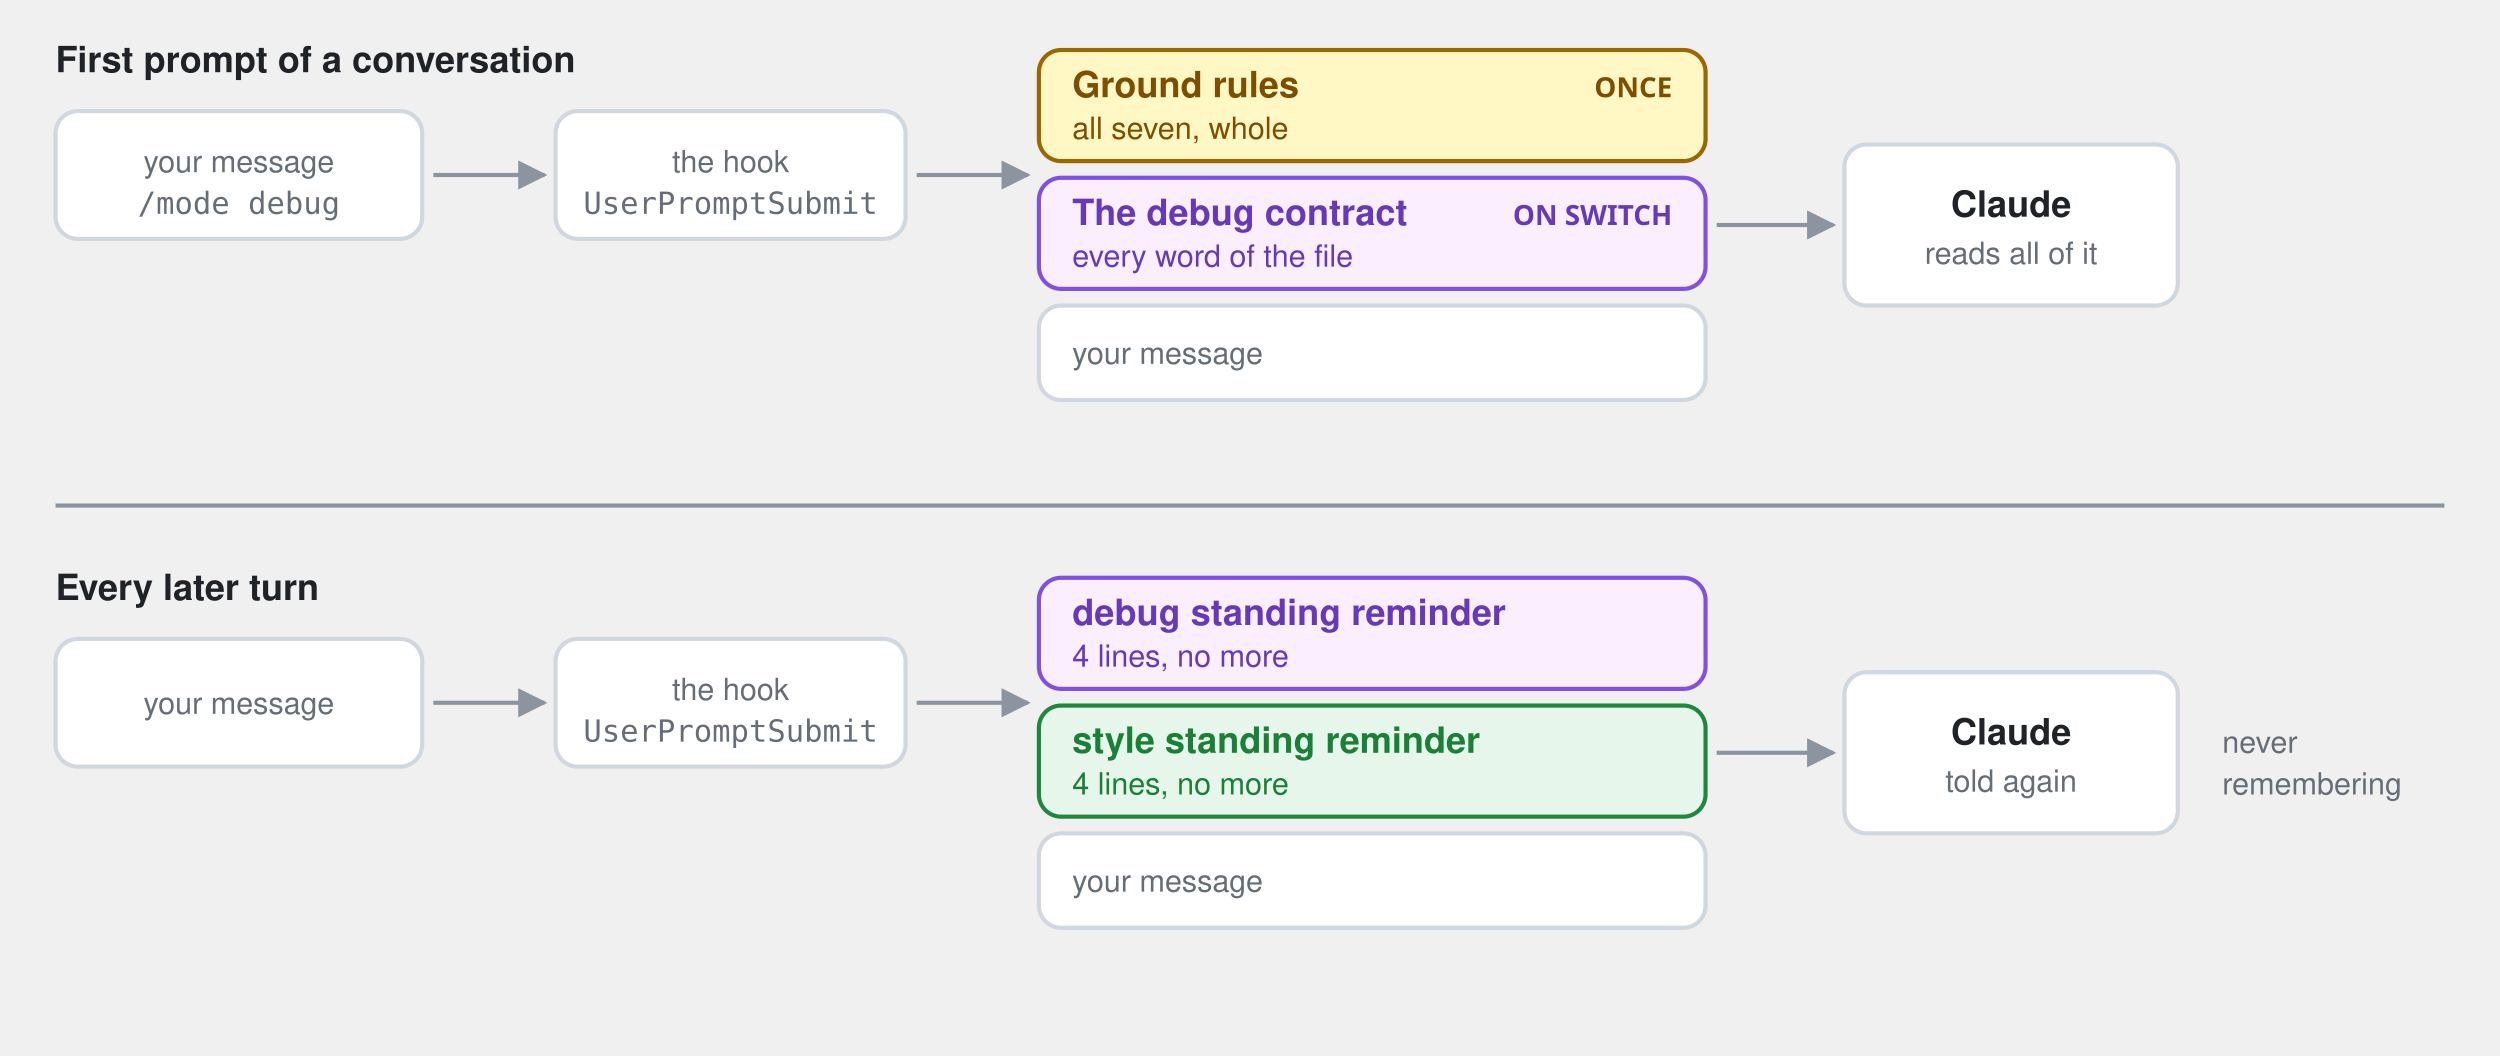
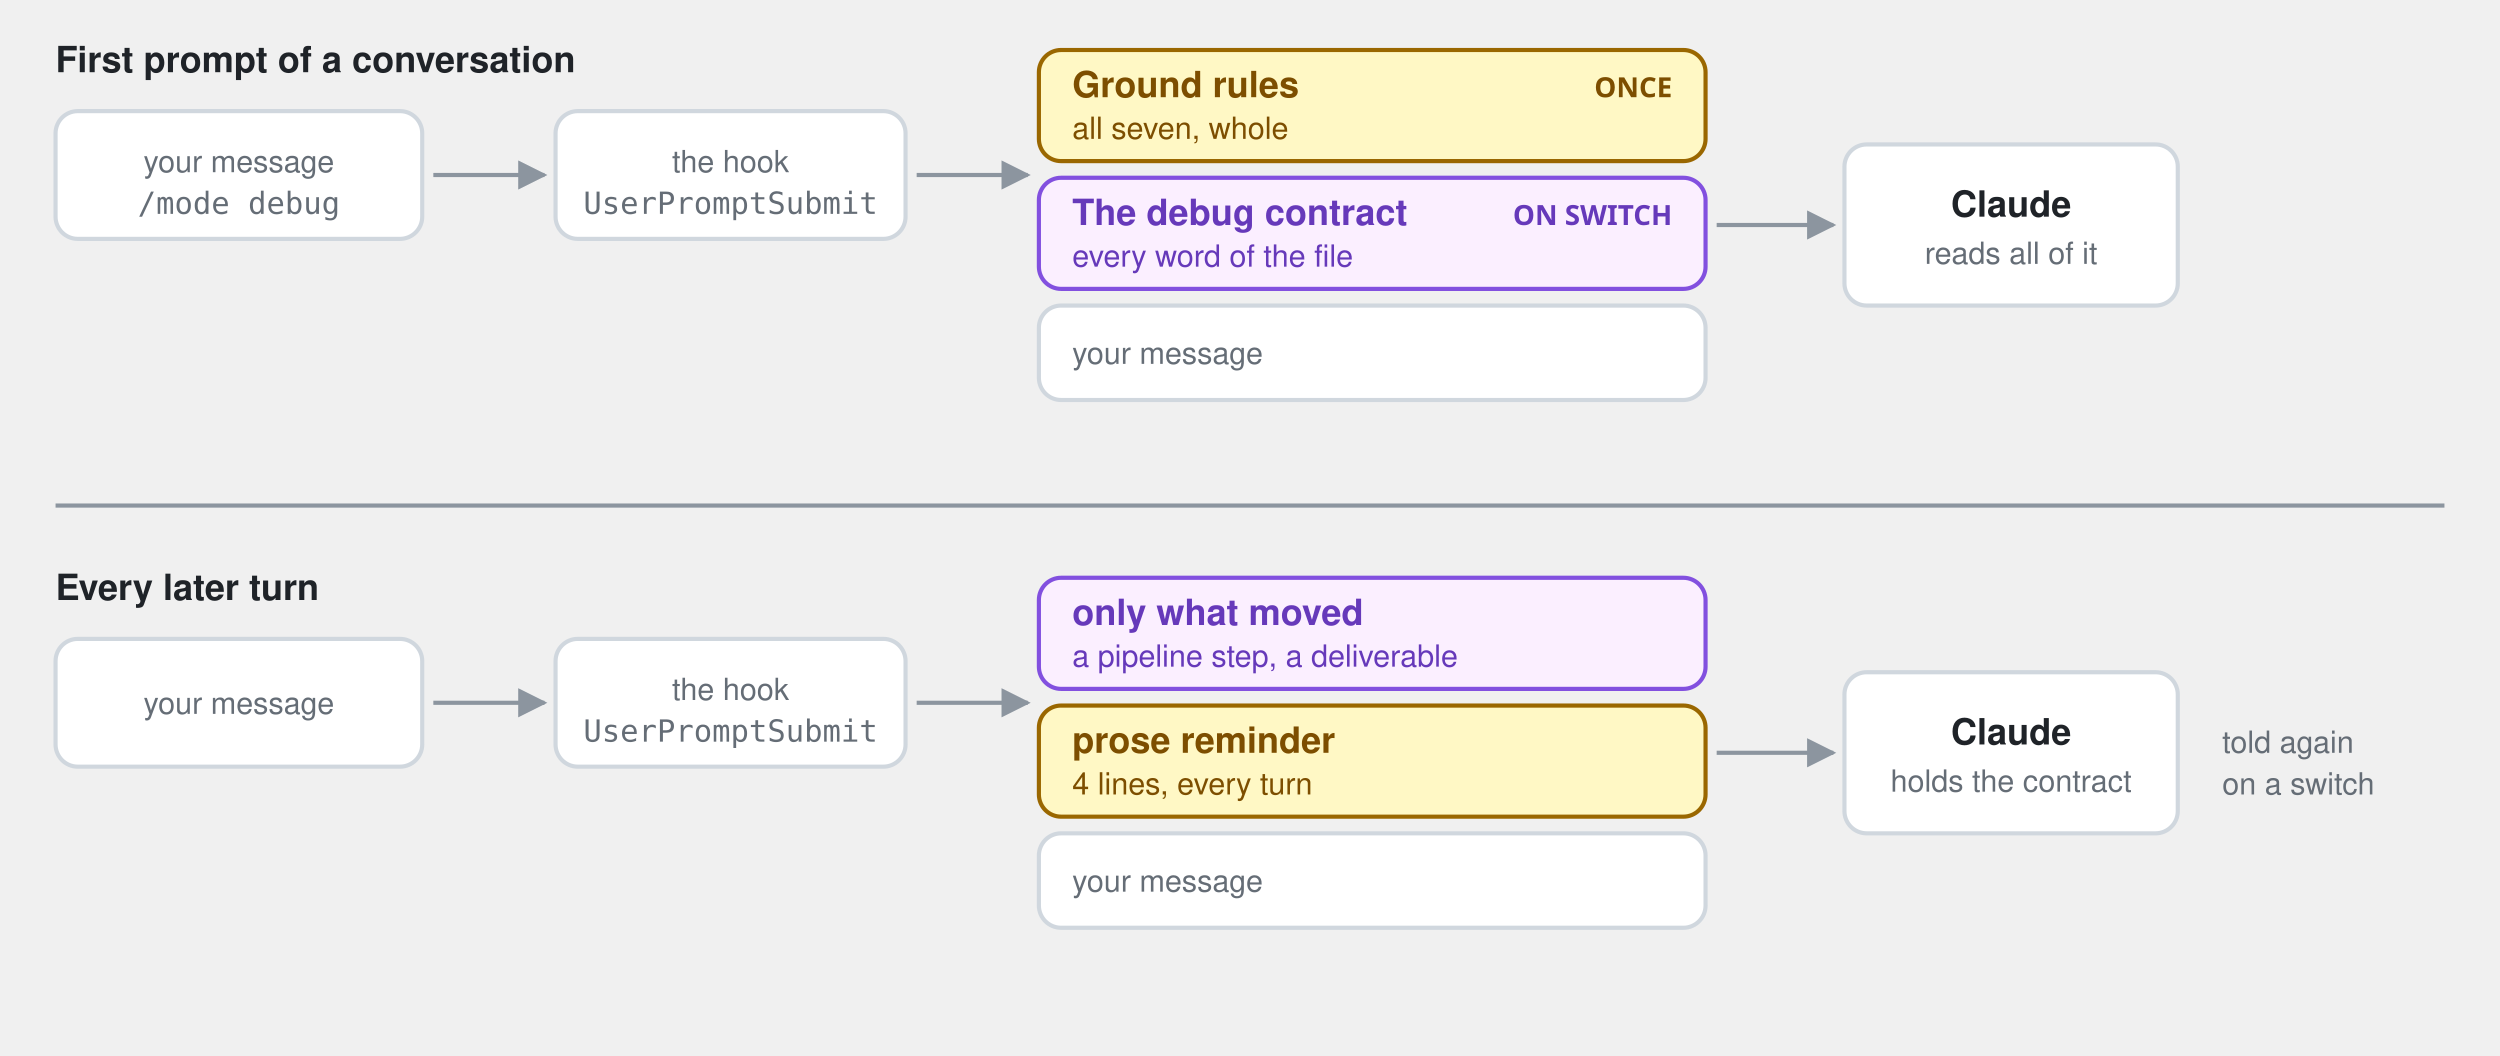
- <svg xmlns="http://www.w3.org/2000/svg" viewBox="0 0 900 380" width="900" height="380" role="img" aria-label="What the hook adds to a prompt. On the first prompt of a conversation Claude receives the ground rules once, the whole contract of any slot just set, and the message. On every later turn it receives only each held contract's four-line standing reminder and the message.">
+ <svg xmlns="http://www.w3.org/2000/svg" viewBox="0 0 900 380" width="900" height="380" role="img" aria-label="What the hook adds to a prompt. On the first prompt of a conversation Claude receives the ground rules once, the whole contract of any slot just set, and the message. On every later turn it receives only what moved, such as a pipeline step, the four-line prose reminder and the message, and a contract comes again only when it is switched.">
  <style>
  .bg{fill:none}
  .lbl{font:600 13px ui-sans-serif,-apple-system,Segoe UI,Helvetica,Arial;fill:#1f2328}
  .sub{font:11px ui-sans-serif,-apple-system,Segoe UI,Helvetica,Arial;fill:#656d76}
  .mono{font:11px ui-monospace,SFMono-Regular,Menlo,monospace;fill:#656d76}
  .box{fill:#ffffff;stroke:#d0d7de;stroke-width:1.5;rx:8}
  .ln{stroke:#8c959f;stroke-width:1.5;fill:none}
  .rules{fill:#fff8c5;stroke:#9a6700}
  .mode{fill:#fbefff;stroke:#8250df}
  .style{fill:#e6f6eb;stroke:#1f883d}
  .rules-t{fill:#7d4e00}.mode-t{fill:#6639ba}.style-t{fill:#1a7f37}
  .once{font:600 10px ui-sans-serif,sans-serif}
  @media (prefers-color-scheme: dark){
    .lbl{fill:#e6edf3}.sub,.mono{fill:#9198a1}
    .box{fill:#151b23;stroke:#3d444d}
    .ln{stroke:#6e7681}
    .rules{fill:#2b2412;stroke:#d4a72c}.mode{fill:#231c33;stroke:#a371f7}.style{fill:#12261e;stroke:#3fb950}
    .rules-t{fill:#e3b341}.mode-t{fill:#c297ff}.style-t{fill:#56d364}
  }
</style>
  <defs>
    <marker id="a" viewBox="0 0 10 10" refX="9" refY="5" markerWidth="7" markerHeight="7" orient="auto-start-reverse">
      <path d="M0 0 L10 5 L0 10 z" fill="#8c959f" />
    </marker>
  </defs>
  <text class="lbl" x="20" y="26">First prompt of a conversation</text>
  <rect class="box" x="20" y="40" width="132" height="46" />
  <text class="sub" x="86" y="62" text-anchor="middle">your message</text>
  <text class="mono" x="86" y="77" text-anchor="middle">/mode debug</text>
  <path class="ln" d="M156 63 H196" marker-end="url(#a)" />
  <rect class="box" x="200" y="40" width="126" height="46" />
  <text class="sub" x="263" y="62" text-anchor="middle">the hook</text>
  <text class="mono" x="263" y="77" text-anchor="middle">UserPromptSubmit</text>
  <path class="ln" d="M330 63 H370" marker-end="url(#a)" />
  <rect class="box rules" x="374" y="18" width="240" height="40" />
  <text class="lbl rules-t" x="386" y="35">Ground rules</text>
  <text class="sub rules-t" x="386" y="50">all seven, whole</text>
  <text class="once rules-t" x="602" y="35" text-anchor="end">ONCE</text>
  <rect class="box mode" x="374" y="64" width="240" height="40" />
  <text class="lbl mode-t" x="386" y="81">The debug contract</text>
  <text class="sub mode-t" x="386" y="96">every word of the file</text>
  <text class="once mode-t" x="602" y="81" text-anchor="end">ON SWITCH</text>
  <rect class="box" x="374" y="110" width="240" height="34" />
  <text class="sub" x="386" y="131">your message</text>
  <path class="ln" d="M618 81 H660" marker-end="url(#a)" />
  <rect class="box" x="664" y="52" width="120" height="58" />
  <text class="lbl" x="724" y="78" text-anchor="middle">Claude</text>
  <text class="sub" x="724" y="95" text-anchor="middle">reads all of it</text>
  <line x1="20" y1="182" x2="880" y2="182" stroke="#d0d7de" stroke-width="1" class="ln" />
  <text class="lbl" x="20" y="216">Every later turn</text>
  <rect class="box" x="20" y="230" width="132" height="46" />
  <text class="sub" x="86" y="257" text-anchor="middle">your message</text>
  <path class="ln" d="M156 253 H196" marker-end="url(#a)" />
  <rect class="box" x="200" y="230" width="126" height="46" />
  <text class="sub" x="263" y="252" text-anchor="middle">the hook</text>
  <text class="mono" x="263" y="267" text-anchor="middle">UserPromptSubmit</text>
  <path class="ln" d="M330 253 H370" marker-end="url(#a)" />
  <rect class="box mode" x="374" y="208" width="240" height="40" />
-   <text class="lbl mode-t" x="386" y="225">debug standing reminder</text>
-   <text class="sub mode-t" x="386" y="240">4 lines, no more</text>
-   <rect class="box style" x="374" y="254" width="240" height="40" />
-   <text class="lbl style-t" x="386" y="271">style standing reminder</text>
-   <text class="sub style-t" x="386" y="286">4 lines, no more</text>
+   <text class="lbl mode-t" x="386" y="225">only what moved</text>
+   <text class="sub mode-t" x="386" y="240">a pipeline step, a deliverable</text>
+   <rect class="box rules" x="374" y="254" width="240" height="40" />
+   <text class="lbl rules-t" x="386" y="271">prose reminder</text>
+   <text class="sub rules-t" x="386" y="286">4 lines, every turn</text>
  <rect class="box" x="374" y="300" width="240" height="34" />
  <text class="sub" x="386" y="321">your message</text>
  <path class="ln" d="M618 271 H660" marker-end="url(#a)" />
  <rect class="box" x="664" y="242" width="120" height="58" />
  <text class="lbl" x="724" y="268" text-anchor="middle">Claude</text>
-   <text class="sub" x="724" y="285" text-anchor="middle">told again</text>
-   <text class="sub" x="800" y="271">never</text>
-   <text class="sub" x="800" y="286">remembering</text>
+   <text class="sub" x="724" y="285" text-anchor="middle">holds the contract</text>
+   <text class="sub" x="800" y="271">told again</text>
+   <text class="sub" x="800" y="286">on a switch</text>
</svg>
